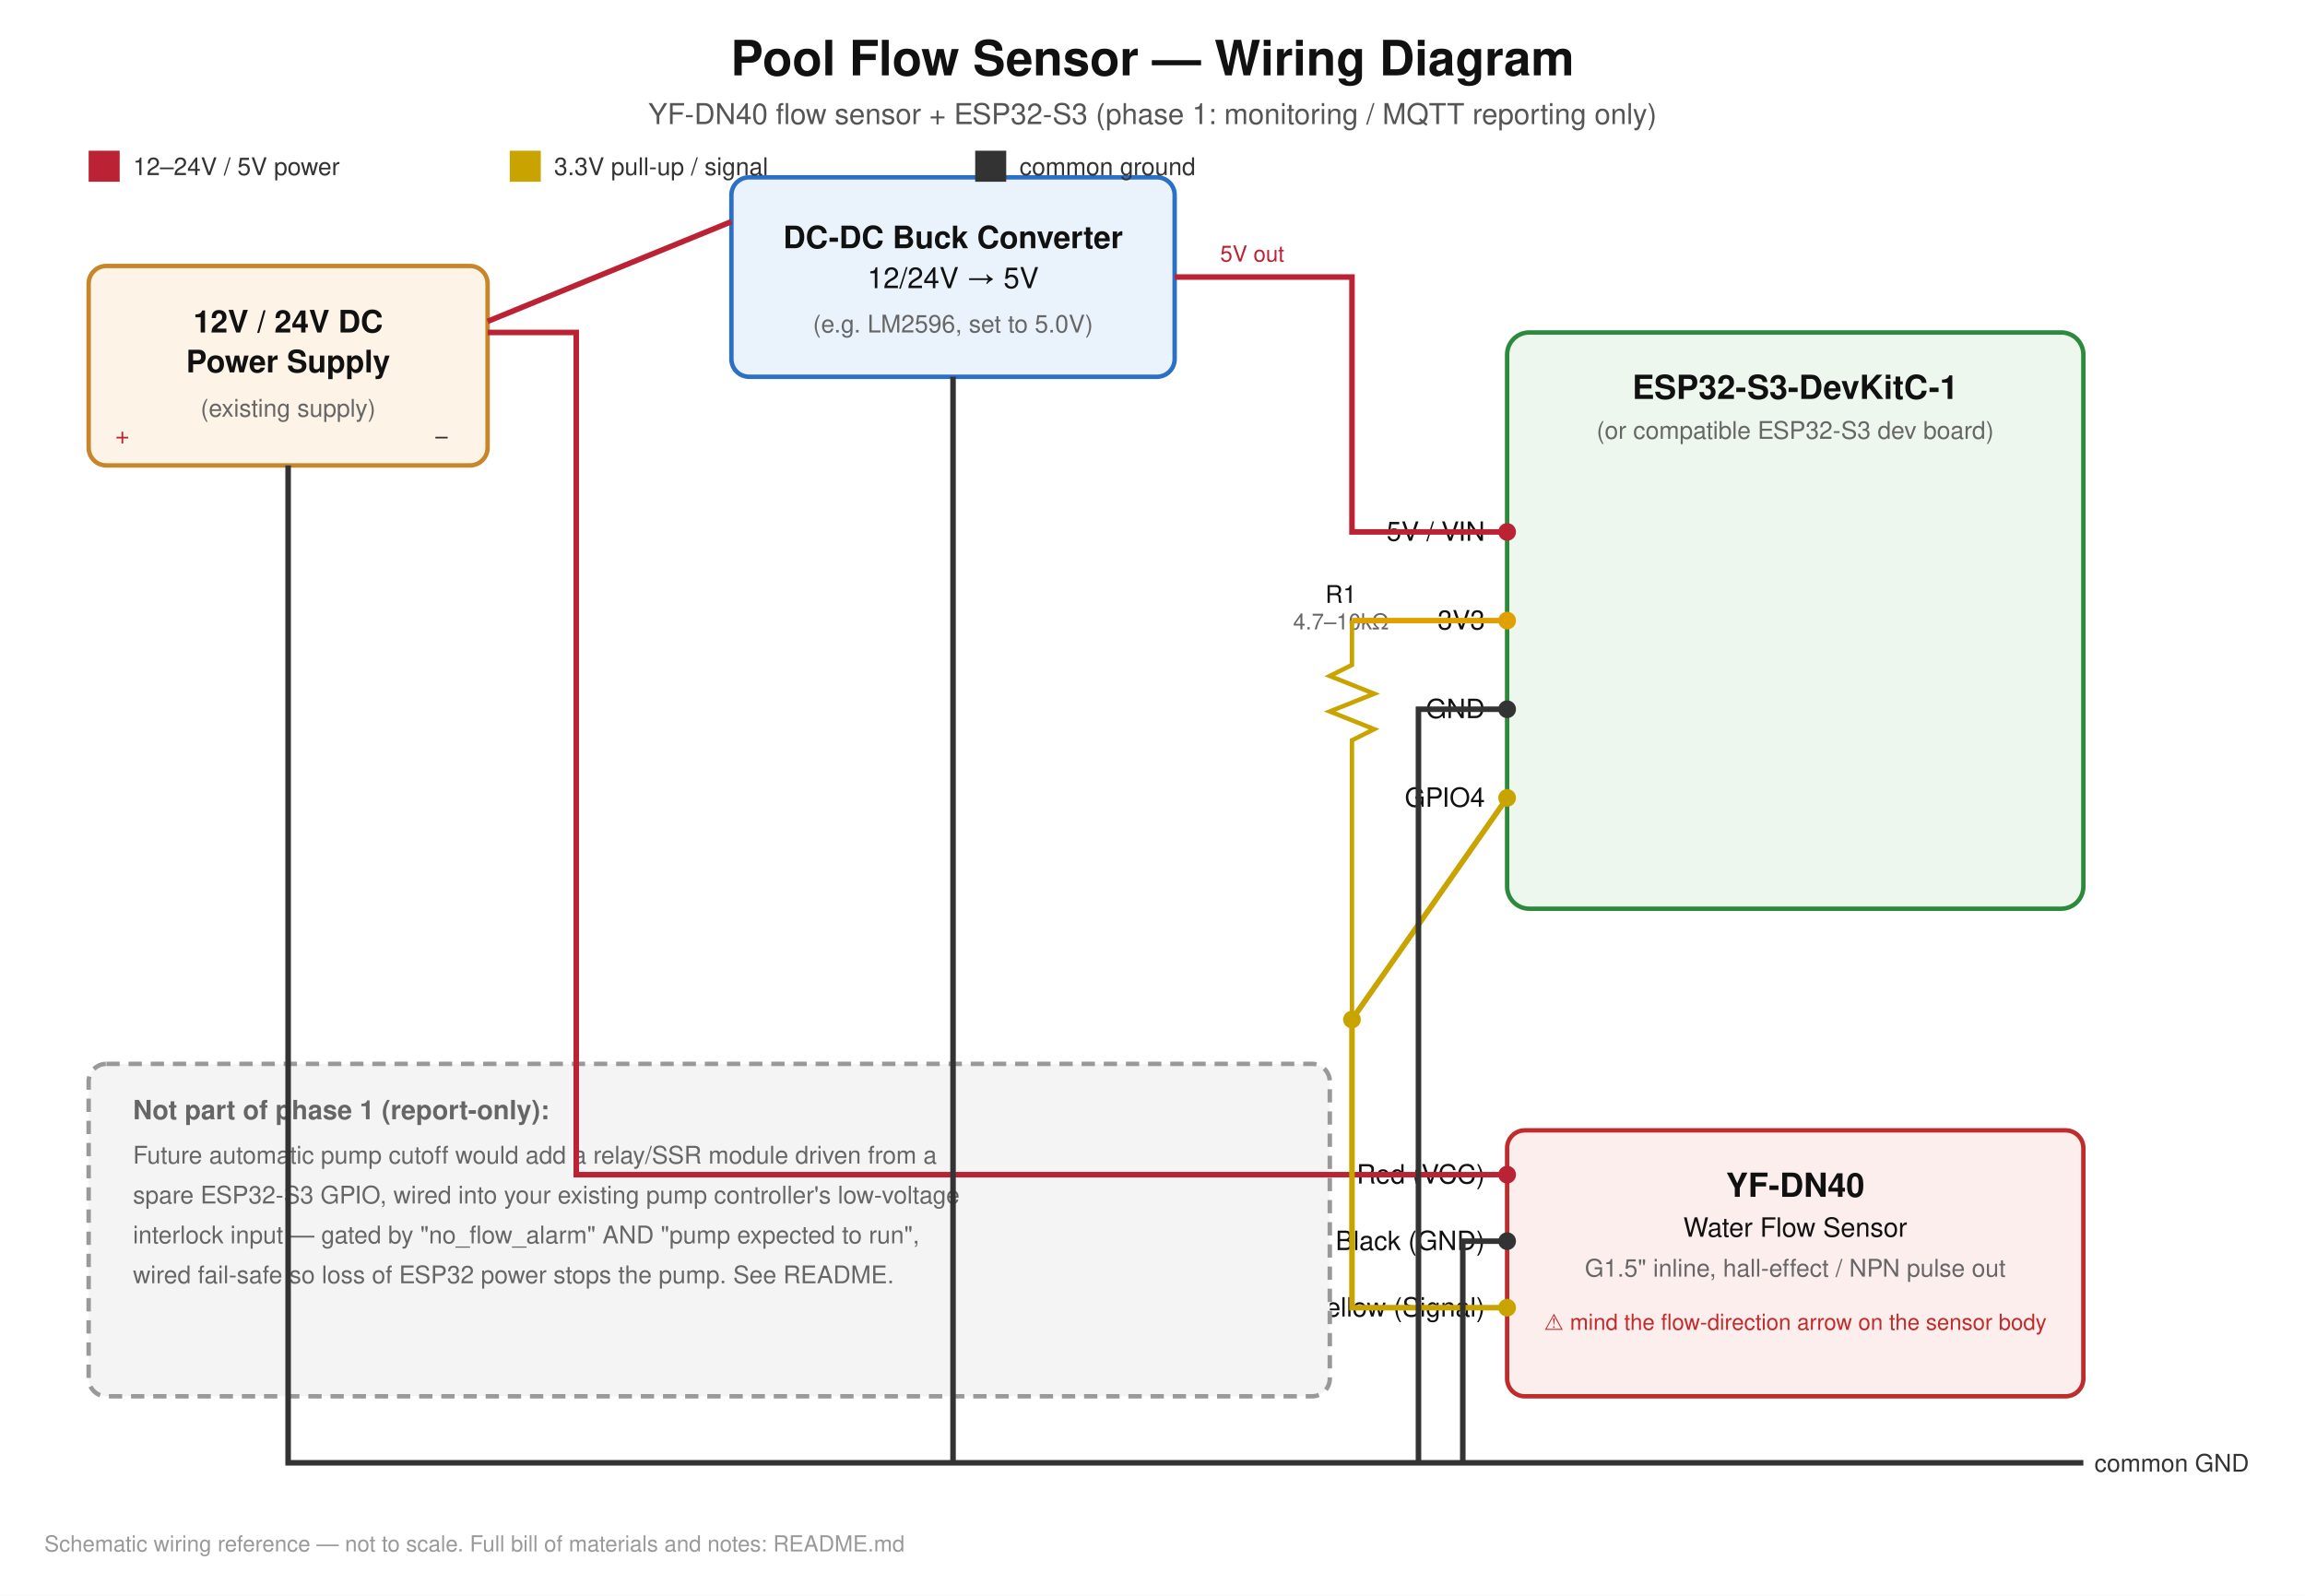
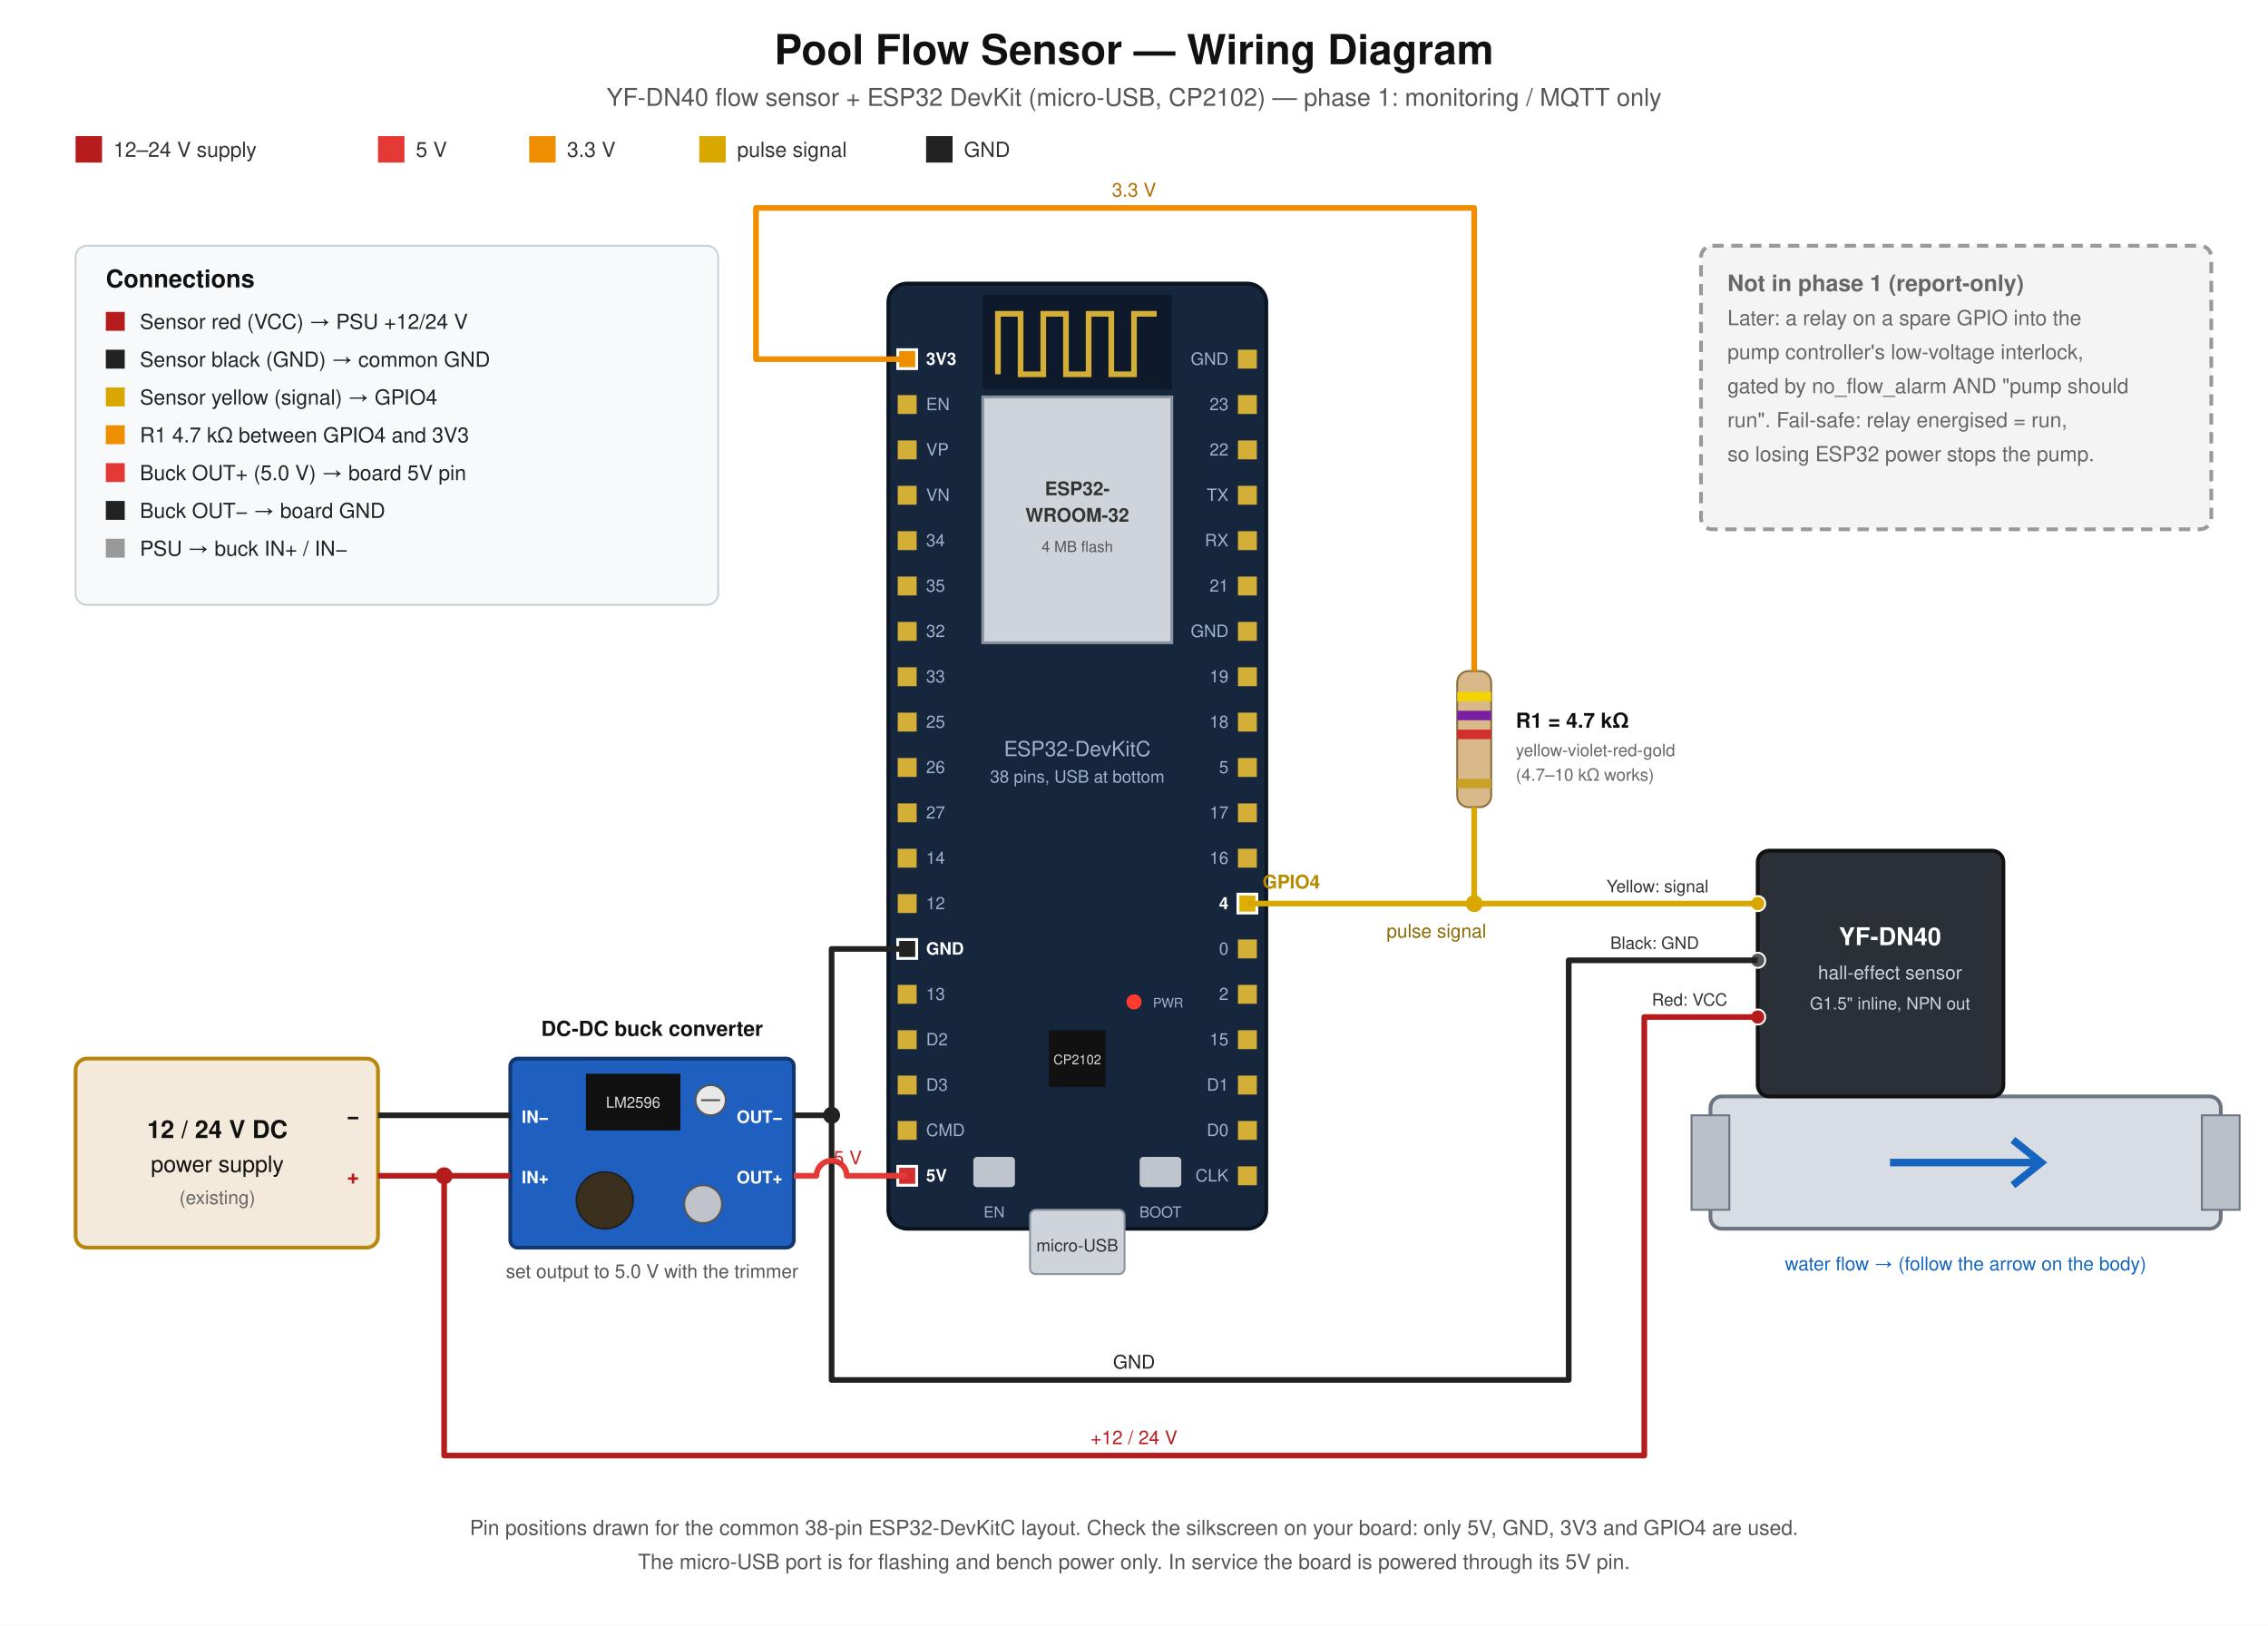
- <svg xmlns="http://www.w3.org/2000/svg" viewBox="0 0 1040 720" font-family="Helvetica, Arial, sans-serif">
-   <rect x="0" y="0" width="1040" height="720" fill="#ffffff" />
-   <text x="520" y="34" text-anchor="middle" font-size="22" font-weight="bold" fill="#111">Pool Flow Sensor — Wiring Diagram</text>
-   <text x="520" y="56" text-anchor="middle" font-size="13" fill="#555">YF-DN40 flow sensor + ESP32-S3 (phase 1: monitoring / MQTT reporting only)</text>
-   <rect x="40" y="120" width="180" height="90" rx="8" fill="#fdf3e7" stroke="#c8862a" stroke-width="2" />
-   <text x="130" y="150" text-anchor="middle" font-size="14" font-weight="bold" fill="#111">12V / 24V DC</text>
-   <text x="130" y="168" text-anchor="middle" font-size="14" font-weight="bold" fill="#111">Power Supply</text>
-   <text x="130" y="188" text-anchor="middle" font-size="11" fill="#666">(existing supply)</text>
-   <text x="52" y="200" font-size="11" fill="#b23">+</text>
-   <text x="196" y="200" font-size="11" fill="#333">−</text>
-   <rect x="330" y="80" width="200" height="90" rx="8" fill="#eaf2fb" stroke="#2a6fc8" stroke-width="2" />
-   <text x="430" y="112" text-anchor="middle" font-size="14" font-weight="bold" fill="#111">DC-DC Buck Converter</text>
-   <text x="430" y="130" text-anchor="middle" font-size="13" fill="#111">12/24V → 5V</text>
-   <text x="430" y="150" text-anchor="middle" font-size="11" fill="#666">(e.g. LM2596, set to 5.0V)</text>
-   <rect x="680" y="150" width="260" height="260" rx="10" fill="#eef7ee" stroke="#2c8a3d" stroke-width="2" />
-   <text x="810" y="180" text-anchor="middle" font-size="15" font-weight="bold" fill="#111">ESP32-S3-DevKitC-1</text>
-   <text x="810" y="198" text-anchor="middle" font-size="11" fill="#666">(or compatible ESP32-S3 dev board)</text>
-   <circle cx="680" cy="240" r="4" fill="#b23" />
-   <text x="670" y="244" text-anchor="end" font-size="12" fill="#111">5V / VIN</text>
-   <circle cx="680" cy="280" r="4" fill="#e0a000" />
-   <text x="670" y="284" text-anchor="end" font-size="12" fill="#111">3V3</text>
-   <circle cx="680" cy="320" r="4" fill="#333" />
-   <text x="670" y="324" text-anchor="end" font-size="12" fill="#111">GND</text>
-   <circle cx="680" cy="360" r="4" fill="#c9a400" />
-   <text x="670" y="364" text-anchor="end" font-size="12" fill="#111">GPIO4</text>
-   <rect x="680" y="510" width="260" height="120" rx="8" fill="#fdeeee" stroke="#c02b2b" stroke-width="2" />
-   <text x="810" y="540" text-anchor="middle" font-size="15" font-weight="bold" fill="#111">YF-DN40</text>
-   <text x="810" y="558" text-anchor="middle" font-size="12" fill="#111">Water Flow Sensor</text>
-   <text x="810" y="576" text-anchor="middle" font-size="11" fill="#666">G1.5" inline, hall-effect / NPN pulse out</text>
-   <text x="810" y="600" text-anchor="middle" font-size="10" fill="#c02b2b">⚠ mind the flow-direction arrow on the sensor body</text>
-   <circle cx="680" cy="530" r="4" fill="#b23" />
-   <text x="670" y="534" text-anchor="end" font-size="12" fill="#111">Red (VCC)</text>
-   <circle cx="680" cy="560" r="4" fill="#333" />
-   <text x="670" y="564" text-anchor="end" font-size="12" fill="#111">Black (GND)</text>
-   <circle cx="680" cy="590" r="4" fill="#c9a400" />
-   <text x="670" y="594" text-anchor="end" font-size="12" fill="#111">Yellow (Signal)</text>
-   <rect x="40" y="480" width="560" height="150" rx="8" fill="#f4f4f4" stroke="#999" stroke-width="2" stroke-dasharray="6,4" />
-   <text x="60" y="505" font-size="12" font-weight="bold" fill="#666">Not part of phase 1 (report-only):</text>
-   <text x="60" y="525" font-size="11" fill="#666">Future automatic pump cutoff would add a relay/SSR module driven from a</text>
-   <text x="60" y="543" font-size="11" fill="#666">spare ESP32-S3 GPIO, wired into your existing pump controller's low-voltage</text>
-   <text x="60" y="561" font-size="11" fill="#666">interlock input — gated by "no_flow_alarm" AND "pump expected to run",</text>
-   <text x="60" y="579" font-size="11" fill="#666">wired fail-safe so loss of ESP32 power stops the pump. See README.</text>
-   <text x="605" y="272" text-anchor="middle" font-size="11" fill="#111">R1</text>
-   <text x="605" y="284" text-anchor="middle" font-size="10" fill="#666">4.7–10kΩ</text>
-   <path d="M 610 280 L 610 300 L 600 305 L 620 313 L 600 321 L 620 329 L 610 334 L 610 460" fill="none" stroke="#c9a400" stroke-width="2" />
-   <path d="M 220 145 L 330 100" fill="none" stroke="#b23" stroke-width="2.5" />
-   <path d="M 220 150 L 260 150 L 260 530 L 680 530" fill="none" stroke="#b23" stroke-width="2.5" />
-   <path d="M 530 125 L 610 125 L 610 240 L 680 240" fill="none" stroke="#b23" stroke-width="2.5" stroke-dasharray="0" />
-   <text x="565" y="118" text-anchor="middle" font-size="10" fill="#b23">5V out</text>
-   <path d="M 680 280 L 610 280" fill="none" stroke="#e0a000" stroke-width="2.5" />
-   <path d="M 610 460 L 680 360" fill="none" stroke="#c9a400" stroke-width="2.5" />
-   <path d="M 610 460 L 610 590 L 680 590" fill="none" stroke="#c9a400" stroke-width="2.5" />
-   <circle cx="610" cy="460" r="4" fill="#c9a400" />
-   <path d="M 130 210 L 130 660 L 940 660" fill="none" stroke="#333" stroke-width="2.5" />
-   <path d="M 430 170 L 430 660" fill="none" stroke="#333" stroke-width="2.5" />
-   <path d="M 680 320 L 640 320 L 640 660" fill="none" stroke="#333" stroke-width="2.5" />
-   <path d="M 680 560 L 660 560 L 660 660" fill="none" stroke="#333" stroke-width="2.5" />
-   <text x="945" y="664" font-size="11" fill="#333">common GND</text>
-   <rect x="40" y="68" width="14" height="14" fill="#b23" />
-   <text x="60" y="79" font-size="11" fill="#333">12–24V / 5V power</text>
-   <rect x="230" y="68" width="14" height="14" fill="#c9a400" />
-   <text x="250" y="79" font-size="11" fill="#333">3.3V pull-up / signal</text>
-   <rect x="440" y="68" width="14" height="14" fill="#333" />
-   <text x="460" y="79" font-size="11" fill="#333">common ground</text>
-   <text x="20" y="700" font-size="10" fill="#999">Schematic wiring reference — not to scale. Full bill of materials and notes: README.md</text>
+ <svg xmlns="http://www.w3.org/2000/svg" viewBox="0 0 1200 860" font-family="Helvetica, Arial, sans-serif">
+   <rect width="1200" height="860" fill="#fff" />
+   <text x="600" y="34" text-anchor="middle" font-size="22" font-weight="bold" fill="#111">Pool Flow Sensor — Wiring Diagram</text>
+   <text x="600" y="56" text-anchor="middle" font-size="13" fill="#555">YF-DN40 flow sensor + ESP32 DevKit (micro-USB, CP2102) — phase 1: monitoring / MQTT only</text>
+   <rect x="40" y="72" width="14" height="14" fill="#b71c1c" />
+   <text x="60" y="83" font-size="11" fill="#333">12–24 V supply</text>
+   <rect x="200" y="72" width="14" height="14" fill="#e53935" />
+   <text x="220" y="83" font-size="11" fill="#333">5 V</text>
+   <rect x="280" y="72" width="14" height="14" fill="#ef8f00" />
+   <text x="300" y="83" font-size="11" fill="#333">3.3 V</text>
+   <rect x="370" y="72" width="14" height="14" fill="#d9a800" />
+   <text x="390" y="83" font-size="11" fill="#333">pulse signal</text>
+   <rect x="490" y="72" width="14" height="14" fill="#222" />
+   <text x="510" y="83" font-size="11" fill="#333">GND</text>
+   <rect x="470" y="150" width="200" height="500" rx="10" fill="#16263d" stroke="#0a1422" stroke-width="2" />
+   <rect x="520" y="156" width="100" height="50" fill="#0e1a2b" />
+   <path d="M528 198 V166 H540 V198 H552 V166 H564 V198 H576 V166 H588 V198 H600 V166 H612" fill="none" stroke="#d4af37" stroke-width="3" />
+   <rect x="520" y="210" width="100" height="130" fill="#cfd4db" stroke="#8a93a0" stroke-width="1.5" />
+   <text x="570" y="262" text-anchor="middle" font-size="10" font-weight="bold" fill="#333">ESP32-</text>
+   <text x="570" y="276" text-anchor="middle" font-size="10" font-weight="bold" fill="#333">WROOM-32</text>
+   <text x="570" y="292" text-anchor="middle" font-size="8" fill="#555">4 MB flash</text>
+   <text x="570" y="400" text-anchor="middle" font-size="11" fill="#9fb3cc">ESP32-DevKitC</text>
+   <text x="570" y="414" text-anchor="middle" font-size="9" fill="#9fb3cc">38 pins, USB at bottom</text>
+   <rect x="555" y="545" width="30" height="30" fill="#111" />
+   <text x="570" y="563" text-anchor="middle" font-size="7" fill="#ddd">CP2102</text>
+   <circle cx="600" cy="530" r="4" fill="#ff3b30" />
+   <text x="610" y="533" font-size="7" fill="#9fb3cc">PWR</text>
+   <rect x="515" y="612" width="22" height="16" rx="2" fill="#bfc5cc" />
+   <text x="526" y="644" text-anchor="middle" font-size="8" fill="#9fb3cc">EN</text>
+   <rect x="603" y="612" width="22" height="16" rx="2" fill="#bfc5cc" />
+   <text x="614" y="644" text-anchor="middle" font-size="8" fill="#9fb3cc">BOOT</text>
+   <rect x="545" y="640" width="50" height="34" rx="3" fill="#cfd4db" stroke="#8a93a0" />
+   <text x="570" y="662" text-anchor="middle" font-size="9" fill="#333">micro-USB</text>
+   <rect x="475" y="185" width="10" height="10" fill="#ef8f00" stroke="#fff" stroke-width="1.5" />
+   <text x="490" y="193" font-size="9" fill="#fff" font-weight="bold">3V3</text>
+   <rect x="475" y="209" width="10" height="10" fill="#d4af37" />
+   <text x="490" y="217" font-size="9" fill="#9fb3cc">EN</text>
+   <rect x="475" y="233" width="10" height="10" fill="#d4af37" />
+   <text x="490" y="241" font-size="9" fill="#9fb3cc">VP</text>
+   <rect x="475" y="257" width="10" height="10" fill="#d4af37" />
+   <text x="490" y="265" font-size="9" fill="#9fb3cc">VN</text>
+   <rect x="475" y="281" width="10" height="10" fill="#d4af37" />
+   <text x="490" y="289" font-size="9" fill="#9fb3cc">34</text>
+   <rect x="475" y="305" width="10" height="10" fill="#d4af37" />
+   <text x="490" y="313" font-size="9" fill="#9fb3cc">35</text>
+   <rect x="475" y="329" width="10" height="10" fill="#d4af37" />
+   <text x="490" y="337" font-size="9" fill="#9fb3cc">32</text>
+   <rect x="475" y="353" width="10" height="10" fill="#d4af37" />
+   <text x="490" y="361" font-size="9" fill="#9fb3cc">33</text>
+   <rect x="475" y="377" width="10" height="10" fill="#d4af37" />
+   <text x="490" y="385" font-size="9" fill="#9fb3cc">25</text>
+   <rect x="475" y="401" width="10" height="10" fill="#d4af37" />
+   <text x="490" y="409" font-size="9" fill="#9fb3cc">26</text>
+   <rect x="475" y="425" width="10" height="10" fill="#d4af37" />
+   <text x="490" y="433" font-size="9" fill="#9fb3cc">27</text>
+   <rect x="475" y="449" width="10" height="10" fill="#d4af37" />
+   <text x="490" y="457" font-size="9" fill="#9fb3cc">14</text>
+   <rect x="475" y="473" width="10" height="10" fill="#d4af37" />
+   <text x="490" y="481" font-size="9" fill="#9fb3cc">12</text>
+   <rect x="475" y="497" width="10" height="10" fill="#222" stroke="#fff" stroke-width="1.5" />
+   <text x="490" y="505" font-size="9" fill="#fff" font-weight="bold">GND</text>
+   <rect x="475" y="521" width="10" height="10" fill="#d4af37" />
+   <text x="490" y="529" font-size="9" fill="#9fb3cc">13</text>
+   <rect x="475" y="545" width="10" height="10" fill="#d4af37" />
+   <text x="490" y="553" font-size="9" fill="#9fb3cc">D2</text>
+   <rect x="475" y="569" width="10" height="10" fill="#d4af37" />
+   <text x="490" y="577" font-size="9" fill="#9fb3cc">D3</text>
+   <rect x="475" y="593" width="10" height="10" fill="#d4af37" />
+   <text x="490" y="601" font-size="9" fill="#9fb3cc">CMD</text>
+   <rect x="475" y="617" width="10" height="10" fill="#d32f2f" stroke="#fff" stroke-width="1.5" />
+   <text x="490" y="625" font-size="9" fill="#fff" font-weight="bold">5V</text>
+   <rect x="655" y="185" width="10" height="10" fill="#d4af37" />
+   <text x="650" y="193" text-anchor="end" font-size="9" fill="#9fb3cc">GND</text>
+   <rect x="655" y="209" width="10" height="10" fill="#d4af37" />
+   <text x="650" y="217" text-anchor="end" font-size="9" fill="#9fb3cc">23</text>
+   <rect x="655" y="233" width="10" height="10" fill="#d4af37" />
+   <text x="650" y="241" text-anchor="end" font-size="9" fill="#9fb3cc">22</text>
+   <rect x="655" y="257" width="10" height="10" fill="#d4af37" />
+   <text x="650" y="265" text-anchor="end" font-size="9" fill="#9fb3cc">TX</text>
+   <rect x="655" y="281" width="10" height="10" fill="#d4af37" />
+   <text x="650" y="289" text-anchor="end" font-size="9" fill="#9fb3cc">RX</text>
+   <rect x="655" y="305" width="10" height="10" fill="#d4af37" />
+   <text x="650" y="313" text-anchor="end" font-size="9" fill="#9fb3cc">21</text>
+   <rect x="655" y="329" width="10" height="10" fill="#d4af37" />
+   <text x="650" y="337" text-anchor="end" font-size="9" fill="#9fb3cc">GND</text>
+   <rect x="655" y="353" width="10" height="10" fill="#d4af37" />
+   <text x="650" y="361" text-anchor="end" font-size="9" fill="#9fb3cc">19</text>
+   <rect x="655" y="377" width="10" height="10" fill="#d4af37" />
+   <text x="650" y="385" text-anchor="end" font-size="9" fill="#9fb3cc">18</text>
+   <rect x="655" y="401" width="10" height="10" fill="#d4af37" />
+   <text x="650" y="409" text-anchor="end" font-size="9" fill="#9fb3cc">5</text>
+   <rect x="655" y="425" width="10" height="10" fill="#d4af37" />
+   <text x="650" y="433" text-anchor="end" font-size="9" fill="#9fb3cc">17</text>
+   <rect x="655" y="449" width="10" height="10" fill="#d4af37" />
+   <text x="650" y="457" text-anchor="end" font-size="9" fill="#9fb3cc">16</text>
+   <rect x="655" y="473" width="10" height="10" fill="#e0b000" stroke="#fff" stroke-width="1.5" />
+   <text x="650" y="481" text-anchor="end" font-size="9" fill="#fff" font-weight="bold">4</text>
+   <rect x="655" y="497" width="10" height="10" fill="#d4af37" />
+   <text x="650" y="505" text-anchor="end" font-size="9" fill="#9fb3cc">0</text>
+   <rect x="655" y="521" width="10" height="10" fill="#d4af37" />
+   <text x="650" y="529" text-anchor="end" font-size="9" fill="#9fb3cc">2</text>
+   <rect x="655" y="545" width="10" height="10" fill="#d4af37" />
+   <text x="650" y="553" text-anchor="end" font-size="9" fill="#9fb3cc">15</text>
+   <rect x="655" y="569" width="10" height="10" fill="#d4af37" />
+   <text x="650" y="577" text-anchor="end" font-size="9" fill="#9fb3cc">D1</text>
+   <rect x="655" y="593" width="10" height="10" fill="#d4af37" />
+   <text x="650" y="601" text-anchor="end" font-size="9" fill="#9fb3cc">D0</text>
+   <rect x="655" y="617" width="10" height="10" fill="#d4af37" />
+   <text x="650" y="625" text-anchor="end" font-size="9" fill="#9fb3cc">CLK</text>
+   <text x="668" y="470" font-size="10" font-weight="bold" fill="#b88a00">GPIO4</text>
+   <rect x="40" y="560" width="160" height="100" rx="6" fill="#f3eadb" stroke="#b8860b" stroke-width="2" />
+   <text x="115" y="602" text-anchor="middle" font-size="13" font-weight="bold" fill="#111">12 / 24 V DC</text>
+   <text x="115" y="620" text-anchor="middle" font-size="12" fill="#111">power supply</text>
+   <text x="115" y="637" text-anchor="middle" font-size="10" fill="#666">(existing)</text>
+   <text x="190" y="594" text-anchor="end" font-size="11" font-weight="bold" fill="#111">−</text>
+   <text x="190" y="626" text-anchor="end" font-size="11" font-weight="bold" fill="#b71c1c">+</text>
+   <text x="345" y="548" text-anchor="middle" font-size="11" font-weight="bold" fill="#111">DC-DC buck converter</text>
+   <rect x="270" y="560" width="150" height="100" rx="4" fill="#1f5fbf" stroke="#12376f" stroke-width="2" />
+   <rect x="310" y="568" width="50" height="30" fill="#111" />
+   <text x="335" y="586" text-anchor="middle" font-size="8" fill="#ddd">LM2596</text>
+   <circle cx="376" cy="582" r="8" fill="#e8e8e8" stroke="#555" />
+   <line x1="371" y1="582" x2="381" y2="582" stroke="#555" />
+   <circle cx="320" cy="635" r="15" fill="#3b2f1e" stroke="#222" />
+   <circle cx="372" cy="637" r="10" fill="#c0c4ca" stroke="#555" />
+   <text x="276" y="594" text-anchor="start" font-size="9" font-weight="bold" fill="#fff">IN−</text>
+   <text x="276" y="626" text-anchor="start" font-size="9" font-weight="bold" fill="#fff">IN+</text>
+   <text x="414" y="594" text-anchor="end" font-size="9" font-weight="bold" fill="#fff">OUT−</text>
+   <text x="414" y="626" text-anchor="end" font-size="9" font-weight="bold" fill="#fff">OUT+</text>
+   <text x="345" y="676" text-anchor="middle" font-size="10" fill="#555">set output to 5.0 V with the trimmer</text>
+   <rect x="771" y="355" width="18" height="72" rx="6" fill="#d9b88a" stroke="#8a6d3b" />
+   <rect x="771" y="366" width="18" height="5" fill="#f2d200" />
+   <rect x="771" y="376" width="18" height="5" fill="#7b1fa2" />
+   <rect x="771" y="386" width="18" height="5" fill="#d32f2f" />
+   <rect x="771" y="412" width="18" height="5" fill="#c9a227" />
+   <text x="802" y="385" font-size="11" font-weight="bold" fill="#111">R1 = 4.7 kΩ</text>
+   <text x="802" y="400" font-size="9" fill="#666">yellow-violet-red-gold</text>
+   <text x="802" y="413" font-size="9" fill="#666">(4.7–10 kΩ works)</text>
+   <rect x="905" y="580" width="270" height="70" rx="6" fill="#d8dde3" stroke="#6b7480" stroke-width="2" />
+   <rect x="895" y="590" width="20" height="50" fill="#b9c0c8" stroke="#6b7480" />
+   <rect x="1165" y="590" width="20" height="50" fill="#b9c0c8" stroke="#6b7480" />
+   <path d="M1000 615 H1080 M1065 603 L1080 615 L1065 627" fill="none" stroke="#1565c0" stroke-width="4" />
+   <text x="1040" y="672" text-anchor="middle" font-size="10" fill="#1565c0">water flow → (follow the arrow on the body)</text>
+   <rect x="930" y="450" width="130" height="130" rx="6" fill="#2b2f36" stroke="#111" stroke-width="2" />
+   <text x="1000" y="500" text-anchor="middle" font-size="13" font-weight="bold" fill="#fff">YF-DN40</text>
+   <text x="1000" y="518" text-anchor="middle" font-size="10" fill="#cbd2db">hall-effect sensor</text>
+   <text x="1000" y="534" text-anchor="middle" font-size="9" fill="#cbd2db">G1.5" inline, NPN out</text>
+   <circle cx="930" cy="478" r="4" fill="#d9a800" stroke="#fff" />
+   <text x="938" y="481" font-size="8" fill="#fff" />
+   <text x="850" y="472" font-size="9" fill="#333">Yellow: signal</text>
+   <circle cx="930" cy="508" r="4" fill="#555" stroke="#fff" />
+   <text x="938" y="511" font-size="8" fill="#fff" />
+   <text x="852" y="502" font-size="9" fill="#333">Black: GND</text>
+   <circle cx="930" cy="538" r="4" fill="#b71c1c" stroke="#fff" />
+   <text x="938" y="541" font-size="8" fill="#fff" />
+   <text x="874" y="532" font-size="9" fill="#333">Red: VCC</text>
+   <path d="M200 590 H270" fill="none" stroke="#222" stroke-width="3" stroke-linejoin="round" />
+   <path d="M200 622 H270" fill="none" stroke="#b71c1c" stroke-width="3" stroke-linejoin="round" />
+   <path d="M235 622 V770 H870 V538 H930" fill="none" stroke="#b71c1c" stroke-width="3" stroke-linejoin="round" />
+   <circle cx="235" cy="622" r="4.5" fill="#b71c1c" />
+   <path d="M420 590 H440 V502 H480" fill="none" stroke="#222" stroke-width="3" stroke-linejoin="round" />
+   <path d="M440 590 V730 H830 V508 H930" fill="none" stroke="#222" stroke-width="3" stroke-linejoin="round" />
+   <circle cx="440" cy="590" r="4.5" fill="#222" />
+   <path d="M420 622 H432 A8 8 0 0 1 448 622 H480" fill="none" stroke="#e53935" stroke-width="3" stroke-linejoin="round" />
+   <path d="M480 190 H400 V110 H780 V355" fill="none" stroke="#ef8f00" stroke-width="3" stroke-linejoin="round" />
+   <path d="M780 427 V478" fill="none" stroke="#d9a800" stroke-width="3" stroke-linejoin="round" />
+   <path d="M660 478 H930" fill="none" stroke="#d9a800" stroke-width="3" stroke-linejoin="round" />
+   <circle cx="780" cy="478" r="4.5" fill="#d9a800" />
+   <text x="600" y="104" text-anchor="middle" font-size="10" fill="#b36b00">3.3 V</text>
+   <text x="760" y="496" text-anchor="middle" font-size="10" fill="#8a6a00">pulse signal</text>
+   <text x="600" y="724" text-anchor="middle" font-size="10" fill="#222">GND</text>
+   <text x="600" y="764" text-anchor="middle" font-size="10" fill="#b71c1c">+12 / 24 V</text>
+   <text x="456" y="616" text-anchor="end" font-size="10" fill="#c62828">5 V</text>
+   <rect x="40" y="130" width="340" height="190" rx="6" fill="#f7f9fb" stroke="#c9d1da" />
+   <text x="56" y="152" font-size="13" font-weight="bold" fill="#111">Connections</text>
+   <rect x="56" y="165" width="10" height="10" fill="#b71c1c" />
+   <text x="74" y="174" font-size="11" fill="#222">Sensor red (VCC)  →  PSU +12/24 V</text>
+   <rect x="56" y="185" width="10" height="10" fill="#222" />
+   <text x="74" y="194" font-size="11" fill="#222">Sensor black (GND)  →  common GND</text>
+   <rect x="56" y="205" width="10" height="10" fill="#d9a800" />
+   <text x="74" y="214" font-size="11" fill="#222">Sensor yellow (signal)  →  GPIO4</text>
+   <rect x="56" y="225" width="10" height="10" fill="#ef8f00" />
+   <text x="74" y="234" font-size="11" fill="#222">R1 4.7 kΩ  between GPIO4 and 3V3</text>
+   <rect x="56" y="245" width="10" height="10" fill="#e53935" />
+   <text x="74" y="254" font-size="11" fill="#222">Buck OUT+ (5.0 V)  →  board 5V pin</text>
+   <rect x="56" y="265" width="10" height="10" fill="#222" />
+   <text x="74" y="274" font-size="11" fill="#222">Buck OUT−  →  board GND</text>
+   <rect x="56" y="285" width="10" height="10" fill="#999" />
+   <text x="74" y="294" font-size="11" fill="#222">PSU  →  buck IN+ / IN−</text>
+   <rect x="900" y="130" width="270" height="150" rx="6" fill="#f4f4f4" stroke="#999" stroke-width="2" stroke-dasharray="6,4" />
+   <text x="914" y="154" font-size="12" font-weight="bold" fill="#666">Not in phase 1 (report-only)</text>
+   <text x="914" y="172" font-size="11" fill="#666">Later: a relay on a spare GPIO into the</text>
+   <text x="914" y="190" font-size="11" fill="#666">pump controller's low-voltage interlock,</text>
+   <text x="914" y="208" font-size="11" fill="#666">gated by no_flow_alarm AND "pump should</text>
+   <text x="914" y="226" font-size="11" fill="#666">run". Fail-safe: relay energised = run,</text>
+   <text x="914" y="244" font-size="11" fill="#666">so losing ESP32 power stops the pump.</text>
+   <text x="600" y="812" text-anchor="middle" font-size="11" fill="#555">Pin positions drawn for the common 38-pin ESP32-DevKitC layout. Check the silkscreen on your board: only 5V, GND, 3V3 and GPIO4 are used.</text>
+   <text x="600" y="830" text-anchor="middle" font-size="11" fill="#555">The micro-USB port is for flashing and bench power only. In service the board is powered through its 5V pin.</text>
</svg>
